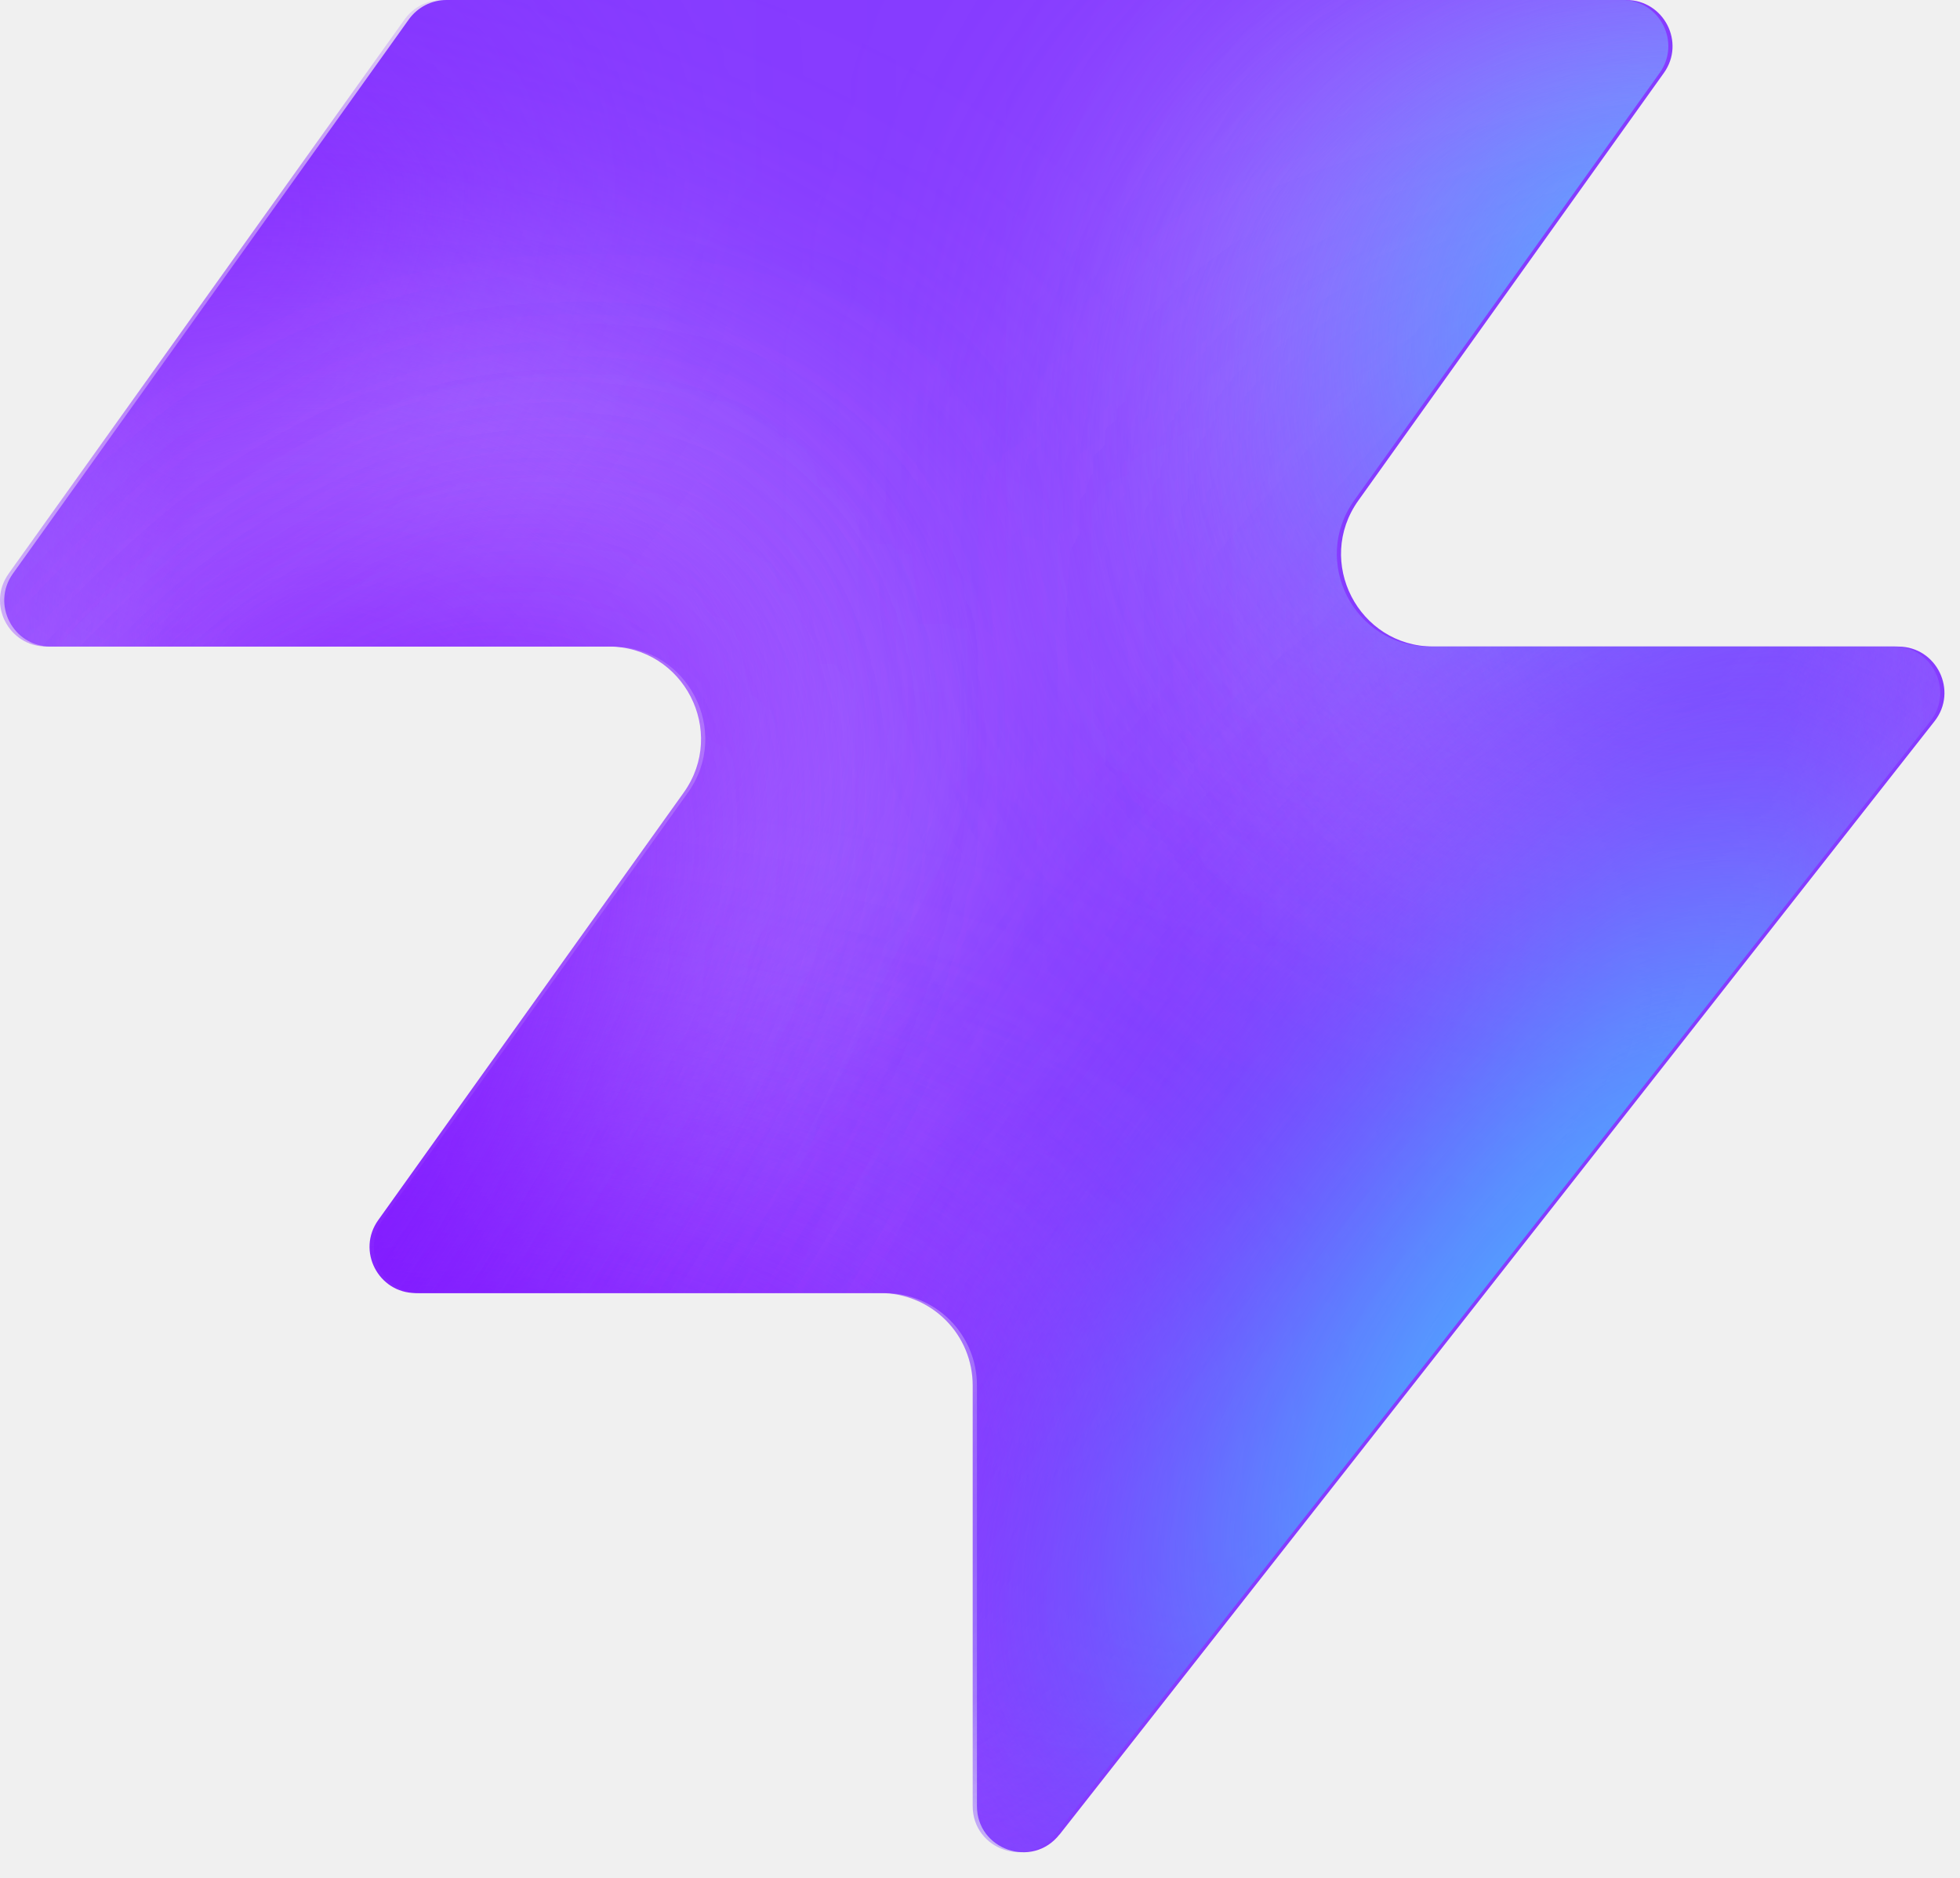
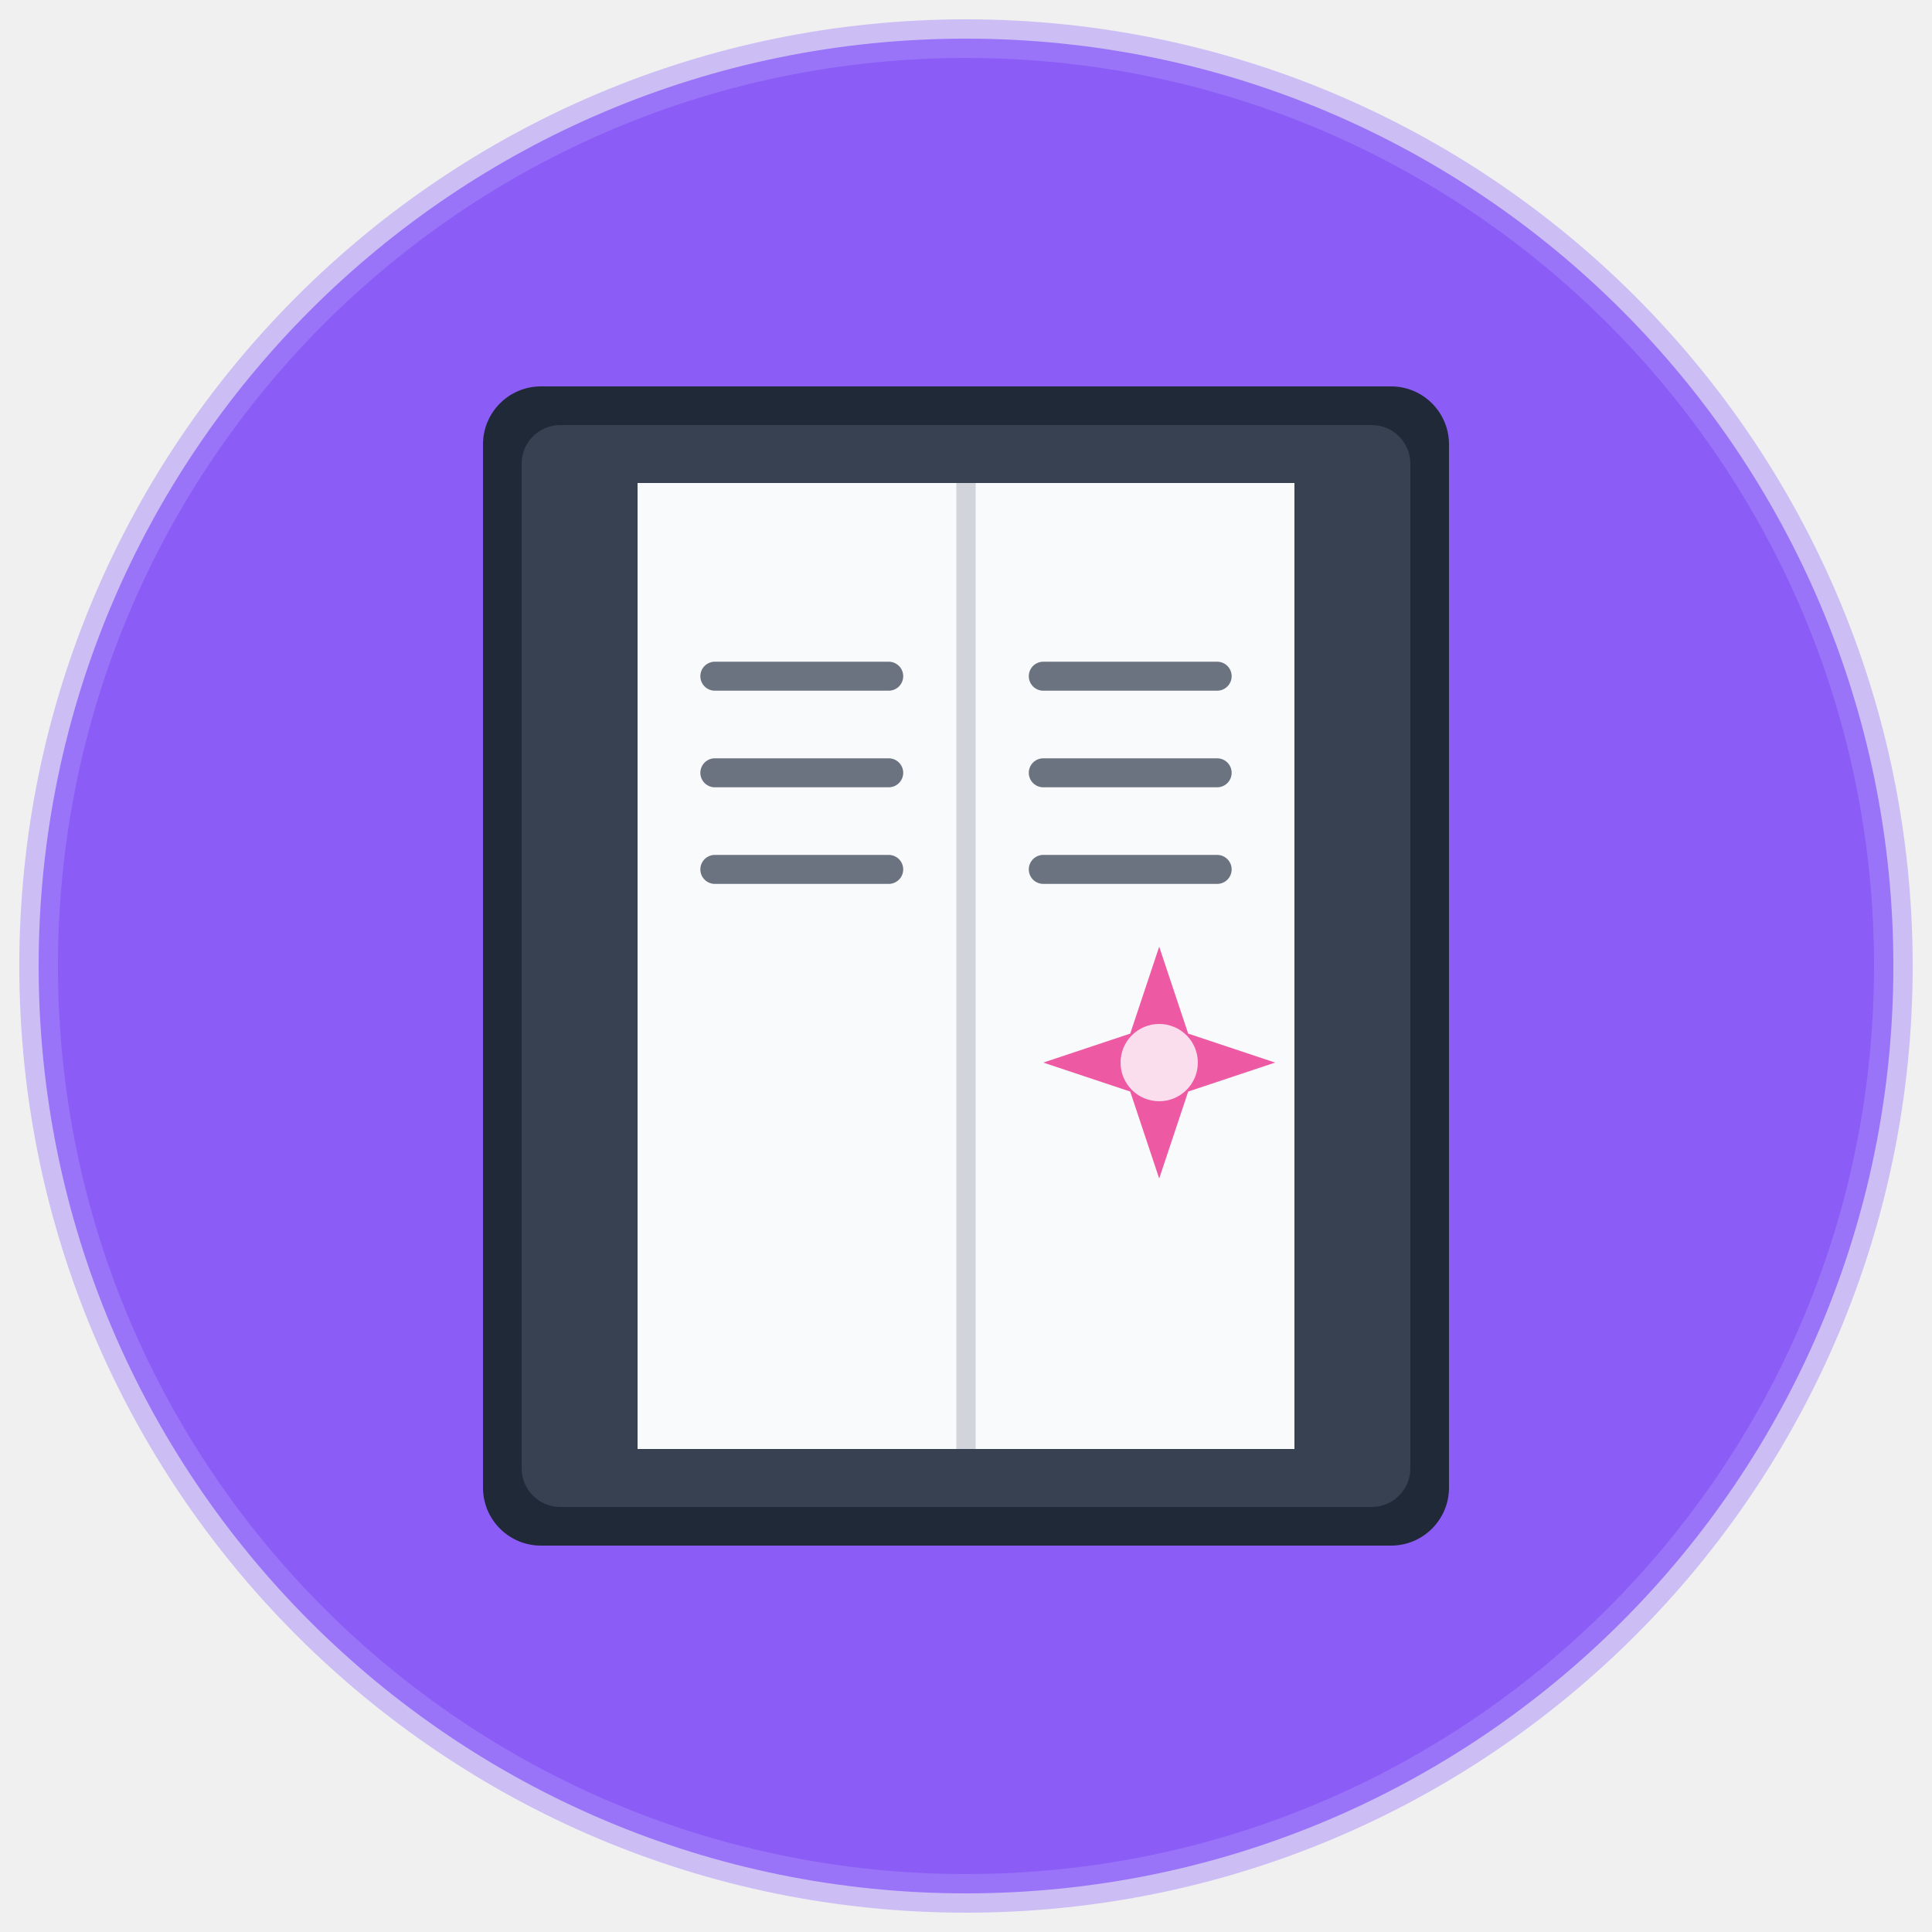
- <svg xmlns="http://www.w3.org/2000/svg" width="48" height="46" fill="none" viewBox="0 0 48 46">
-   <path fill="#863bff" d="M25.946 44.938c-.664.845-2.021.375-2.021-.698V33.937a2.26 2.26 0 0 0-2.262-2.262H10.287c-.92 0-1.456-1.04-.92-1.788l7.48-10.471c1.07-1.497 0-3.578-1.842-3.578H1.237c-.92 0-1.456-1.04-.92-1.788L10.013.474c.214-.297.556-.474.92-.474h28.894c.92 0 1.456 1.04.92 1.788l-7.48 10.471c-1.07 1.498 0 3.579 1.842 3.579h11.377c.943 0 1.473 1.088.89 1.83L25.947 44.94z" style="fill:#863bff;fill:color(display-p3 .525 .23 1);fill-opacity:1" />
-   <mask id="a" width="48" height="46" x="0" y="0" maskUnits="userSpaceOnUse" style="mask-type:alpha">
-     <path fill="#000" d="M25.842 44.938c-.664.844-2.021.375-2.021-.698V33.937a2.26 2.26 0 0 0-2.262-2.262H10.183c-.92 0-1.456-1.04-.92-1.788l7.48-10.471c1.07-1.498 0-3.579-1.842-3.579H1.133c-.92 0-1.456-1.04-.92-1.787L9.91.473c.214-.297.556-.474.92-.474h28.894c.92 0 1.456 1.04.92 1.788l-7.48 10.471c-1.07 1.498 0 3.578 1.842 3.578h11.377c.943 0 1.473 1.088.89 1.832L25.843 44.94z" style="fill:#000;fill-opacity:1" />
-   </mask>
-   <g mask="url(#a)">
-     <g filter="url(#b)">
-       <ellipse cx="5.508" cy="14.704" fill="#ede6ff" rx="5.508" ry="14.704" style="fill:#ede6ff;fill:color(display-p3 .927 .903 1);fill-opacity:1" transform="matrix(.00324 1 1 -.00324 -4.47 31.516)" />
-     </g>
-     <g filter="url(#c)">
-       <ellipse cx="10.399" cy="29.851" fill="#ede6ff" rx="10.399" ry="29.851" style="fill:#ede6ff;fill:color(display-p3 .927 .903 1);fill-opacity:1" transform="matrix(.00324 1 1 -.00324 -39.328 7.883)" />
-     </g>
-     <g filter="url(#d)">
-       <ellipse cx="5.508" cy="30.487" fill="#7e14ff" rx="5.508" ry="30.487" style="fill:#7e14ff;fill:color(display-p3 .492 .077 1);fill-opacity:1" transform="rotate(89.814 -25.913 -14.639)scale(1 -1)" />
-     </g>
-     <g filter="url(#e)">
-       <ellipse cx="5.508" cy="30.599" fill="#7e14ff" rx="5.508" ry="30.599" style="fill:#7e14ff;fill:color(display-p3 .492 .077 1);fill-opacity:1" transform="rotate(89.814 -32.644 -3.334)scale(1 -1)" />
-     </g>
-     <g filter="url(#f)">
-       <ellipse cx="5.508" cy="30.599" fill="#7e14ff" rx="5.508" ry="30.599" style="fill:#7e14ff;fill:color(display-p3 .492 .077 1);fill-opacity:1" transform="matrix(.00324 1 1 -.00324 -34.34 30.47)" />
-     </g>
-     <g filter="url(#g)">
-       <ellipse cx="14.072" cy="22.078" fill="#ede6ff" rx="14.072" ry="22.078" style="fill:#ede6ff;fill:color(display-p3 .927 .903 1);fill-opacity:1" transform="rotate(93.35 24.506 48.493)scale(-1 1)" />
-     </g>
-     <g filter="url(#h)">
-       <ellipse cx="3.47" cy="21.501" fill="#7e14ff" rx="3.47" ry="21.501" style="fill:#7e14ff;fill:color(display-p3 .492 .077 1);fill-opacity:1" transform="rotate(89.009 28.708 47.59)scale(-1 1)" />
-     </g>
-     <g filter="url(#i)">
-       <ellipse cx="3.47" cy="21.501" fill="#7e14ff" rx="3.47" ry="21.501" style="fill:#7e14ff;fill:color(display-p3 .492 .077 1);fill-opacity:1" transform="rotate(89.009 28.708 47.59)scale(-1 1)" />
-     </g>
-     <g filter="url(#j)">
-       <ellipse cx=".387" cy="8.972" fill="#7e14ff" rx="4.407" ry="29.108" style="fill:#7e14ff;fill:color(display-p3 .492 .077 1);fill-opacity:1" transform="rotate(39.51 .387 8.972)" />
-     </g>
-     <g filter="url(#k)">
-       <ellipse cx="47.523" cy="-6.092" fill="#7e14ff" rx="4.407" ry="29.108" style="fill:#7e14ff;fill:color(display-p3 .492 .077 1);fill-opacity:1" transform="rotate(37.892 47.523 -6.092)" />
-     </g>
-     <g filter="url(#l)">
-       <ellipse cx="41.412" cy="6.333" fill="#47bfff" rx="5.971" ry="9.665" style="fill:#47bfff;fill:color(display-p3 .28 .748 1);fill-opacity:1" transform="rotate(37.892 41.412 6.333)" />
-     </g>
-     <g filter="url(#m)">
-       <ellipse cx="-1.879" cy="38.332" fill="#7e14ff" rx="4.407" ry="29.108" style="fill:#7e14ff;fill:color(display-p3 .492 .077 1);fill-opacity:1" transform="rotate(37.892 -1.88 38.332)" />
-     </g>
-     <g filter="url(#n)">
-       <ellipse cx="-1.879" cy="38.332" fill="#7e14ff" rx="4.407" ry="29.108" style="fill:#7e14ff;fill:color(display-p3 .492 .077 1);fill-opacity:1" transform="rotate(37.892 -1.88 38.332)" />
-     </g>
-     <g filter="url(#o)">
-       <ellipse cx="35.651" cy="29.907" fill="#7e14ff" rx="4.407" ry="29.108" style="fill:#7e14ff;fill:color(display-p3 .492 .077 1);fill-opacity:1" transform="rotate(37.892 35.651 29.907)" />
-     </g>
-     <g filter="url(#p)">
-       <ellipse cx="38.418" cy="32.4" fill="#47bfff" rx="5.971" ry="15.297" style="fill:#47bfff;fill:color(display-p3 .28 .748 1);fill-opacity:1" transform="rotate(37.892 38.418 32.4)" />
+ <svg xmlns="http://www.w3.org/2000/svg" viewBox="0 0 100 100">
+   <circle cx="50" cy="50" r="48" fill="#8B5CF6" />
+   <g transform="translate(25, 20)">
+     <rect x="0" y="0" width="50" height="60" rx="3" fill="#1F2937" />
+     <rect x="2" y="2" width="46" height="56" rx="2" fill="#374151" />
+     <rect x="8" y="5" width="34" height="50" fill="#F9FAFB" />
+     <line x1="25" y1="5" x2="25" y2="55" stroke="#D1D5DB" stroke-width="1" />
+     <line x1="12" y1="15" x2="21" y2="15" stroke="#6B7280" stroke-width="1.5" stroke-linecap="round" />
+     <line x1="12" y1="20" x2="21" y2="20" stroke="#6B7280" stroke-width="1.5" stroke-linecap="round" />
+     <line x1="12" y1="25" x2="21" y2="25" stroke="#6B7280" stroke-width="1.5" stroke-linecap="round" />
+     <line x1="29" y1="15" x2="38" y2="15" stroke="#6B7280" stroke-width="1.5" stroke-linecap="round" />
+     <line x1="29" y1="20" x2="38" y2="20" stroke="#6B7280" stroke-width="1.5" stroke-linecap="round" />
+     <line x1="29" y1="25" x2="38" y2="25" stroke="#6B7280" stroke-width="1.5" stroke-linecap="round" />
+     <g transform="translate(35, 35)">
+       <path d="M 0,-6 L 1.5,-1.5 L 6,0 L 1.5,1.5 L 0,6 L -1.5,1.5 L -6,0 L -1.5,-1.5 Z" fill="#EC4899" opacity="0.9" />
+       <circle cx="0" cy="0" r="2" fill="#FFF" opacity="0.8" />
    </g>
  </g>
-   <defs>
-     <filter id="b" width="60.045" height="41.654" x="-19.77" y="16.149" color-interpolation-filters="sRGB" filterUnits="userSpaceOnUse">
-       <feFlood flood-opacity="0" result="BackgroundImageFix" />
-       <feBlend in="SourceGraphic" in2="BackgroundImageFix" result="shape" />
-       <feGaussianBlur result="effect1_foregroundBlur_2002_17158" stdDeviation="7.659" />
-     </filter>
-     <filter id="c" width="90.34" height="51.437" x="-54.613" y="-7.533" color-interpolation-filters="sRGB" filterUnits="userSpaceOnUse">
-       <feFlood flood-opacity="0" result="BackgroundImageFix" />
-       <feBlend in="SourceGraphic" in2="BackgroundImageFix" result="shape" />
-       <feGaussianBlur result="effect1_foregroundBlur_2002_17158" stdDeviation="7.659" />
-     </filter>
-     <filter id="d" width="79.355" height="29.4" x="-49.64" y="2.03" color-interpolation-filters="sRGB" filterUnits="userSpaceOnUse">
-       <feFlood flood-opacity="0" result="BackgroundImageFix" />
-       <feBlend in="SourceGraphic" in2="BackgroundImageFix" result="shape" />
-       <feGaussianBlur result="effect1_foregroundBlur_2002_17158" stdDeviation="4.596" />
-     </filter>
-     <filter id="e" width="79.579" height="29.4" x="-45.045" y="20.029" color-interpolation-filters="sRGB" filterUnits="userSpaceOnUse">
-       <feFlood flood-opacity="0" result="BackgroundImageFix" />
-       <feBlend in="SourceGraphic" in2="BackgroundImageFix" result="shape" />
-       <feGaussianBlur result="effect1_foregroundBlur_2002_17158" stdDeviation="4.596" />
-     </filter>
-     <filter id="f" width="79.579" height="29.4" x="-43.513" y="21.178" color-interpolation-filters="sRGB" filterUnits="userSpaceOnUse">
-       <feFlood flood-opacity="0" result="BackgroundImageFix" />
-       <feBlend in="SourceGraphic" in2="BackgroundImageFix" result="shape" />
-       <feGaussianBlur result="effect1_foregroundBlur_2002_17158" stdDeviation="4.596" />
-     </filter>
-     <filter id="g" width="74.749" height="58.852" x="15.756" y="-17.901" color-interpolation-filters="sRGB" filterUnits="userSpaceOnUse">
-       <feFlood flood-opacity="0" result="BackgroundImageFix" />
-       <feBlend in="SourceGraphic" in2="BackgroundImageFix" result="shape" />
-       <feGaussianBlur result="effect1_foregroundBlur_2002_17158" stdDeviation="7.659" />
-     </filter>
-     <filter id="h" width="61.377" height="25.362" x="23.548" y="2.284" color-interpolation-filters="sRGB" filterUnits="userSpaceOnUse">
-       <feFlood flood-opacity="0" result="BackgroundImageFix" />
-       <feBlend in="SourceGraphic" in2="BackgroundImageFix" result="shape" />
-       <feGaussianBlur result="effect1_foregroundBlur_2002_17158" stdDeviation="4.596" />
-     </filter>
-     <filter id="i" width="61.377" height="25.362" x="23.548" y="2.284" color-interpolation-filters="sRGB" filterUnits="userSpaceOnUse">
-       <feFlood flood-opacity="0" result="BackgroundImageFix" />
-       <feBlend in="SourceGraphic" in2="BackgroundImageFix" result="shape" />
-       <feGaussianBlur result="effect1_foregroundBlur_2002_17158" stdDeviation="4.596" />
-     </filter>
-     <filter id="j" width="56.045" height="63.649" x="-27.636" y="-22.853" color-interpolation-filters="sRGB" filterUnits="userSpaceOnUse">
-       <feFlood flood-opacity="0" result="BackgroundImageFix" />
-       <feBlend in="SourceGraphic" in2="BackgroundImageFix" result="shape" />
-       <feGaussianBlur result="effect1_foregroundBlur_2002_17158" stdDeviation="4.596" />
-     </filter>
-     <filter id="k" width="54.814" height="64.646" x="20.116" y="-38.415" color-interpolation-filters="sRGB" filterUnits="userSpaceOnUse">
-       <feFlood flood-opacity="0" result="BackgroundImageFix" />
-       <feBlend in="SourceGraphic" in2="BackgroundImageFix" result="shape" />
-       <feGaussianBlur result="effect1_foregroundBlur_2002_17158" stdDeviation="4.596" />
-     </filter>
-     <filter id="l" width="33.541" height="35.313" x="24.641" y="-11.323" color-interpolation-filters="sRGB" filterUnits="userSpaceOnUse">
-       <feFlood flood-opacity="0" result="BackgroundImageFix" />
-       <feBlend in="SourceGraphic" in2="BackgroundImageFix" result="shape" />
-       <feGaussianBlur result="effect1_foregroundBlur_2002_17158" stdDeviation="4.596" />
-     </filter>
-     <filter id="m" width="54.814" height="64.646" x="-29.286" y="6.009" color-interpolation-filters="sRGB" filterUnits="userSpaceOnUse">
-       <feFlood flood-opacity="0" result="BackgroundImageFix" />
-       <feBlend in="SourceGraphic" in2="BackgroundImageFix" result="shape" />
-       <feGaussianBlur result="effect1_foregroundBlur_2002_17158" stdDeviation="4.596" />
-     </filter>
-     <filter id="n" width="54.814" height="64.646" x="-29.286" y="6.009" color-interpolation-filters="sRGB" filterUnits="userSpaceOnUse">
-       <feFlood flood-opacity="0" result="BackgroundImageFix" />
-       <feBlend in="SourceGraphic" in2="BackgroundImageFix" result="shape" />
-       <feGaussianBlur result="effect1_foregroundBlur_2002_17158" stdDeviation="4.596" />
-     </filter>
-     <filter id="o" width="54.814" height="64.646" x="8.244" y="-2.416" color-interpolation-filters="sRGB" filterUnits="userSpaceOnUse">
-       <feFlood flood-opacity="0" result="BackgroundImageFix" />
-       <feBlend in="SourceGraphic" in2="BackgroundImageFix" result="shape" />
-       <feGaussianBlur result="effect1_foregroundBlur_2002_17158" stdDeviation="4.596" />
-     </filter>
-     <filter id="p" width="39.409" height="43.623" x="18.713" y="10.588" color-interpolation-filters="sRGB" filterUnits="userSpaceOnUse">
-       <feFlood flood-opacity="0" result="BackgroundImageFix" />
-       <feBlend in="SourceGraphic" in2="BackgroundImageFix" result="shape" />
-       <feGaussianBlur result="effect1_foregroundBlur_2002_17158" stdDeviation="4.596" />
-     </filter>
-   </defs>
+   <circle cx="50" cy="50" r="48" fill="none" stroke="#A78BFA" stroke-width="2" opacity="0.5" />
</svg>
